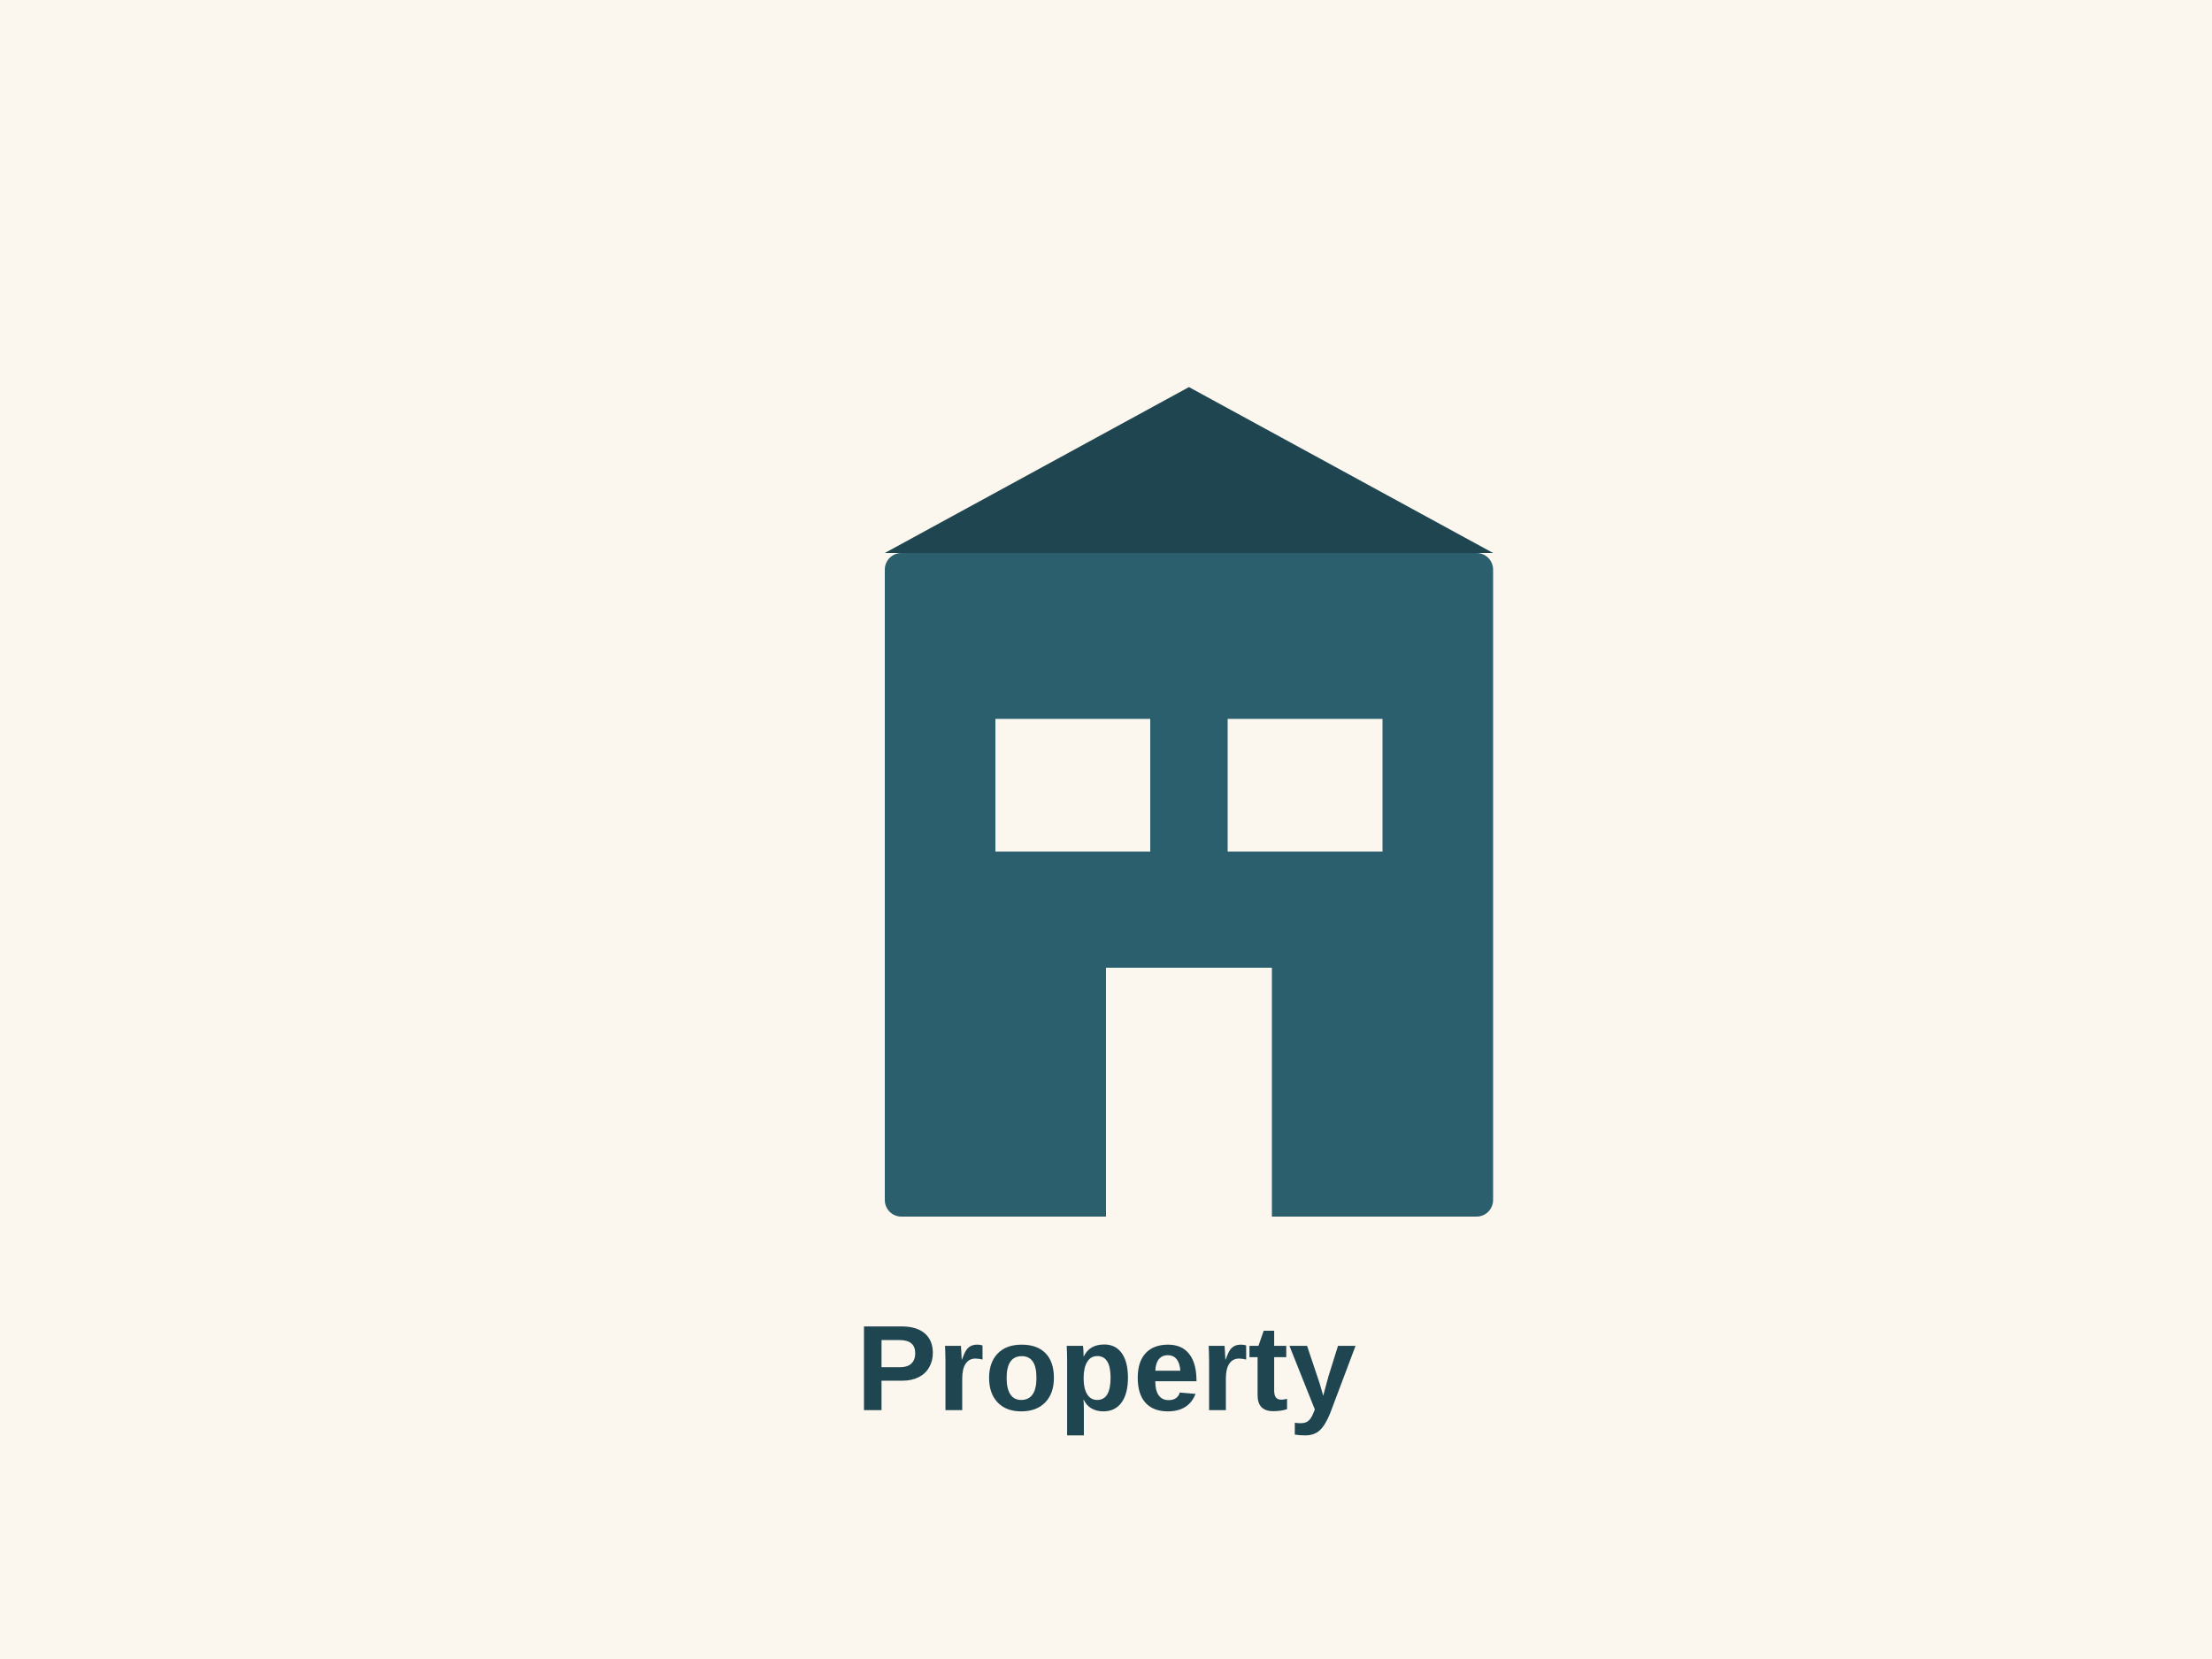
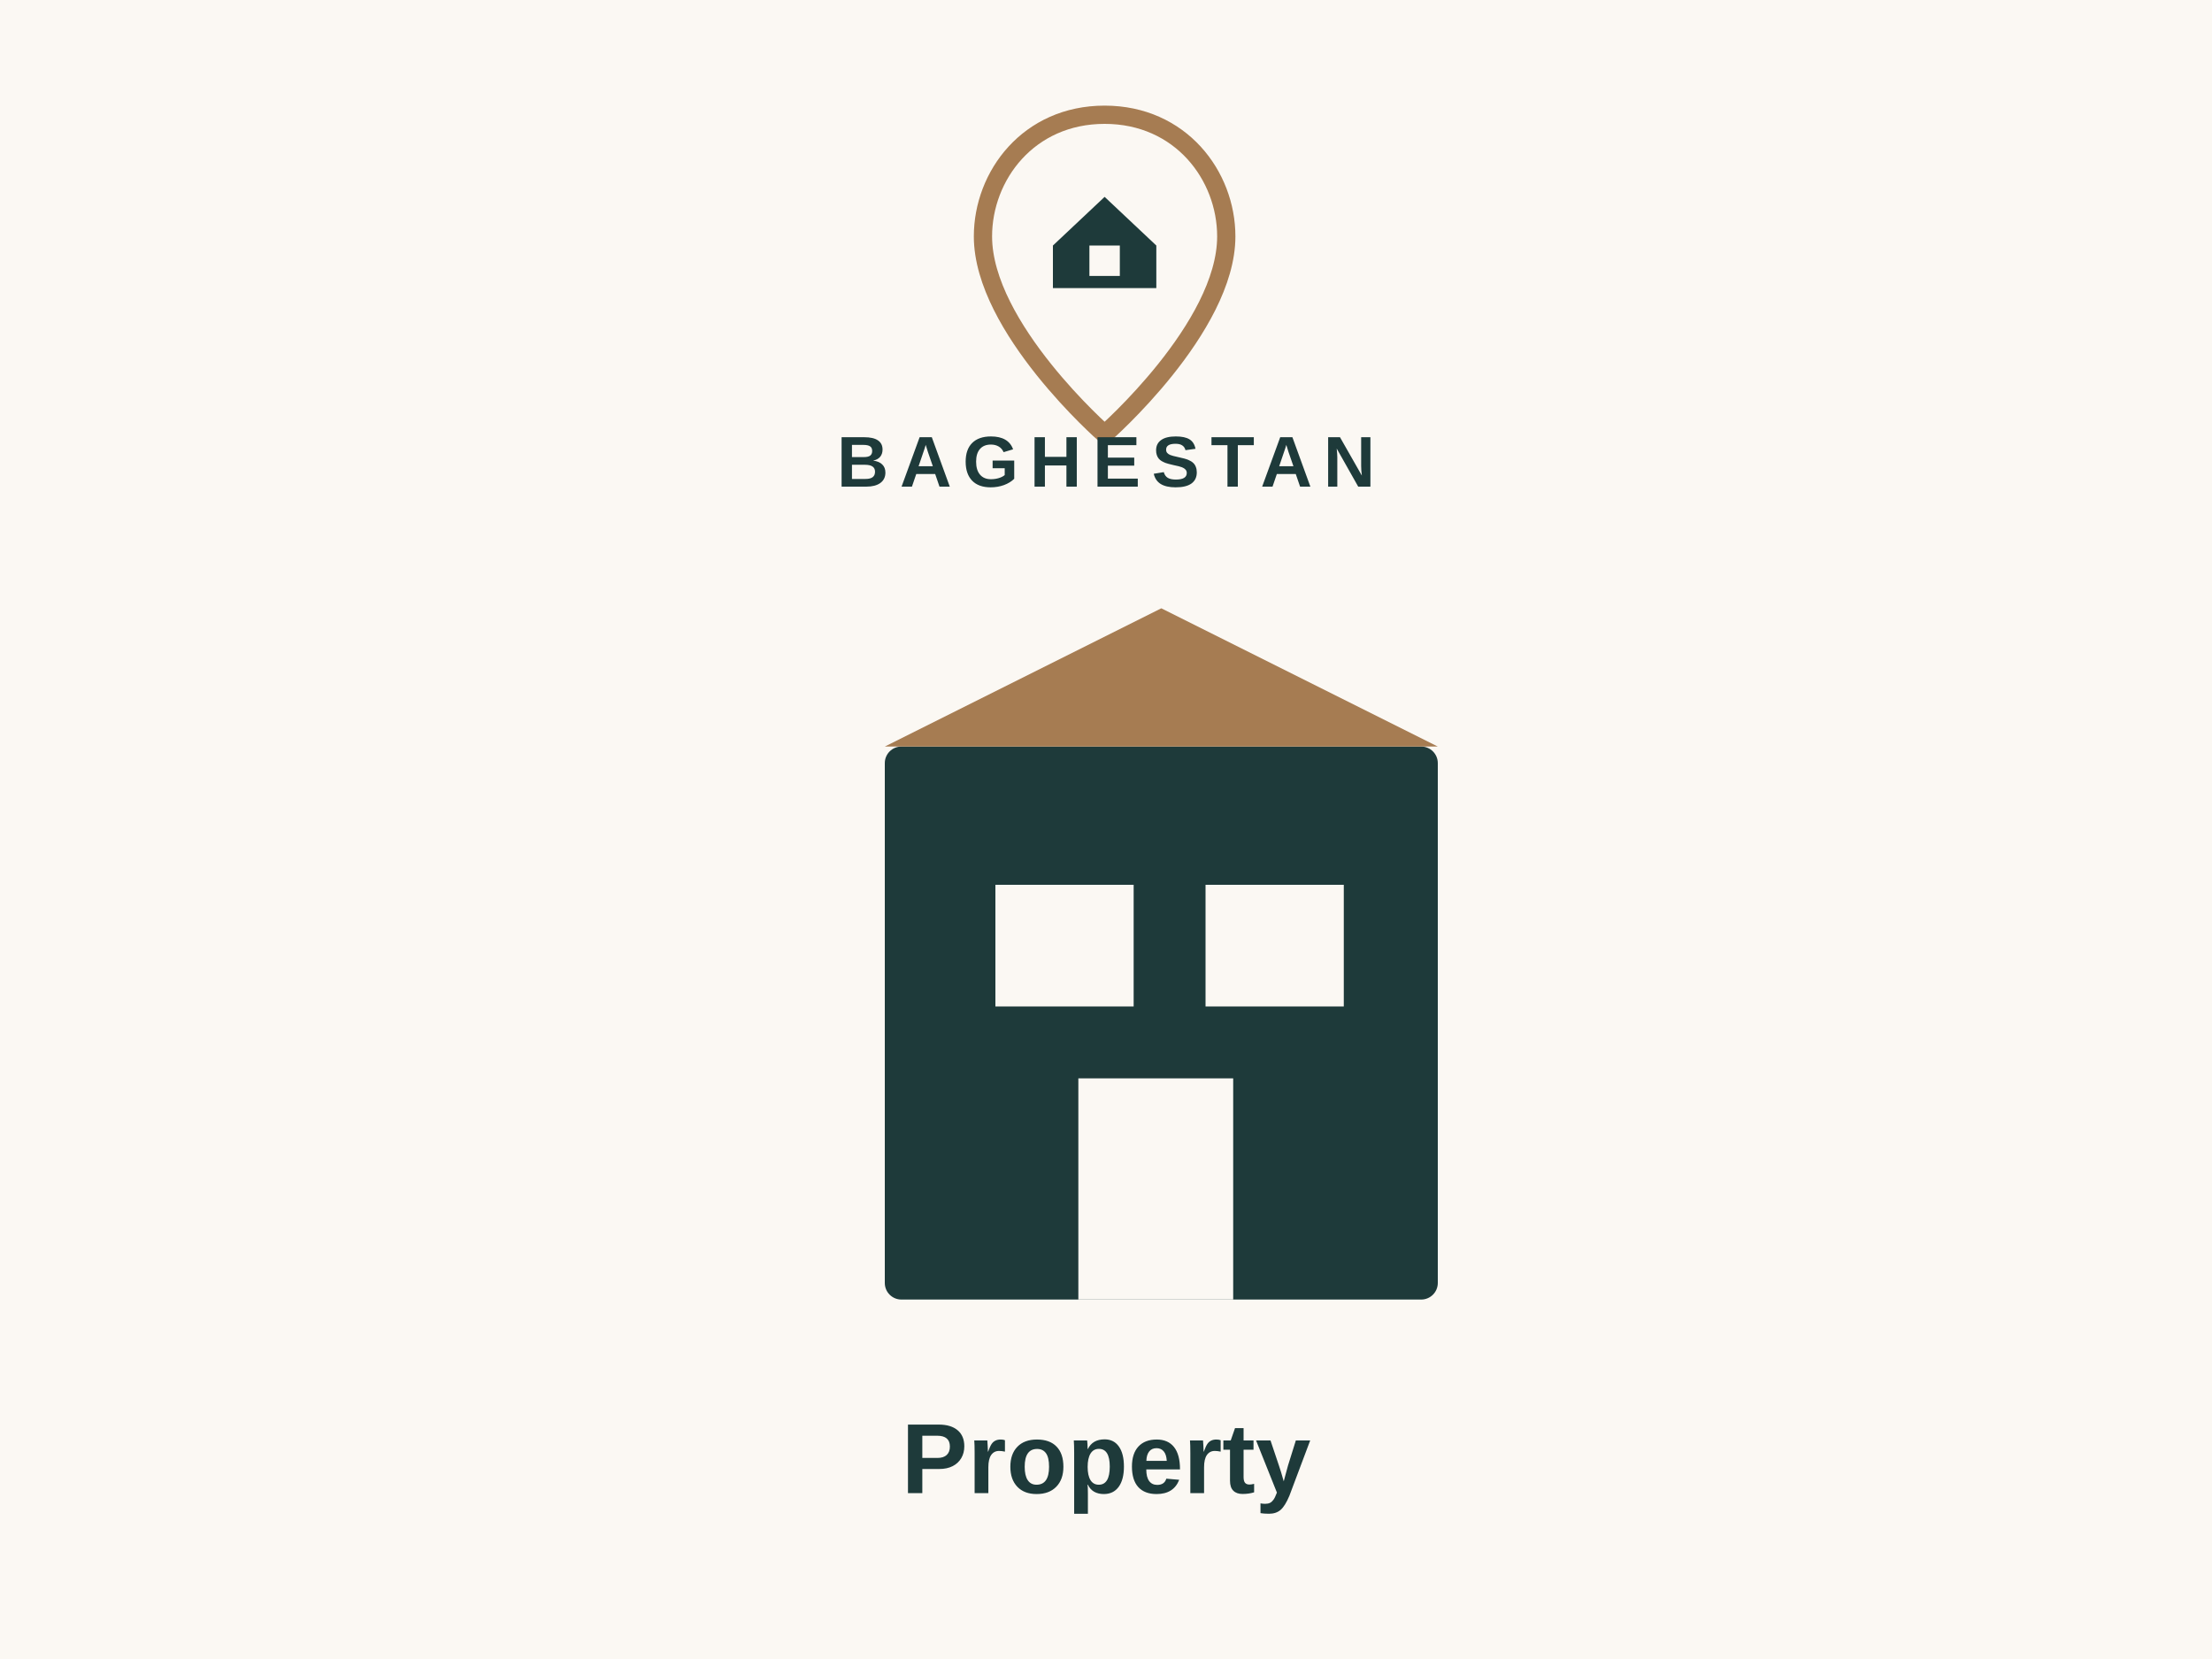
<svg xmlns="http://www.w3.org/2000/svg" viewBox="0 0 400 300" width="400" height="300">
-   <rect width="400" height="300" fill="#FBF6EE" />
-   <g fill="#2C5F6E" transform="translate(130,60)">
-     <rect x="30" y="40" width="110" height="120" rx="3" />
-     <polygon points="30,40 85,10 140,40" fill="#1E4550" />
-     <rect x="50" y="70" width="28" height="24" fill="#FBF6EE" />
-     <rect x="92" y="70" width="28" height="24" fill="#FBF6EE" />
-     <rect x="70" y="115" width="30" height="45" fill="#FBF6EE" />
+   <rect width="400" height="300" fill="#FBF8F3" />
+   <g transform="translate(175,18) scale(0.55)">
+     <path d="M45 5 C20 5 5 25 5 45 C5 75 45 110 45 110 C45 110 85 75 85 45 C85 25 70 5 45 5Z" fill="none" stroke="#A67C52" stroke-width="6" />
+     <path d="M28 48 L45 32 L62 48 L62 62 L28 62Z" fill="#1E3A3A" />
+     <rect x="40" y="48" width="10" height="10" fill="#FBF8F3" />
  </g>
-   <text x="200" y="255" text-anchor="middle" font-family="Arial, Helvetica, sans-serif" font-size="22" font-weight="700" fill="#1E4550">Property</text>
+   <text x="200" y="88" text-anchor="middle" font-family="Arial, Helvetica, sans-serif" font-size="13" font-weight="700" letter-spacing="2" fill="#1E3A3A">BAGHESTAN</text>
+   <g fill="#1E3A3A" transform="translate(140,105)">
+     <rect x="20" y="30" width="100" height="100" rx="3" />
+     <polygon points="20,30 70,5 120,30" fill="#A67C52" />
+     <rect x="40" y="55" width="25" height="22" fill="#FBF8F3" />
+     <rect x="78" y="55" width="25" height="22" fill="#FBF8F3" />
+     <rect x="55" y="90" width="28" height="40" fill="#FBF8F3" />
+   </g>
+   <text x="200" y="270" text-anchor="middle" font-family="Arial, Helvetica, sans-serif" font-size="18" font-weight="700" fill="#1E3A3A">Property</text>
</svg>
